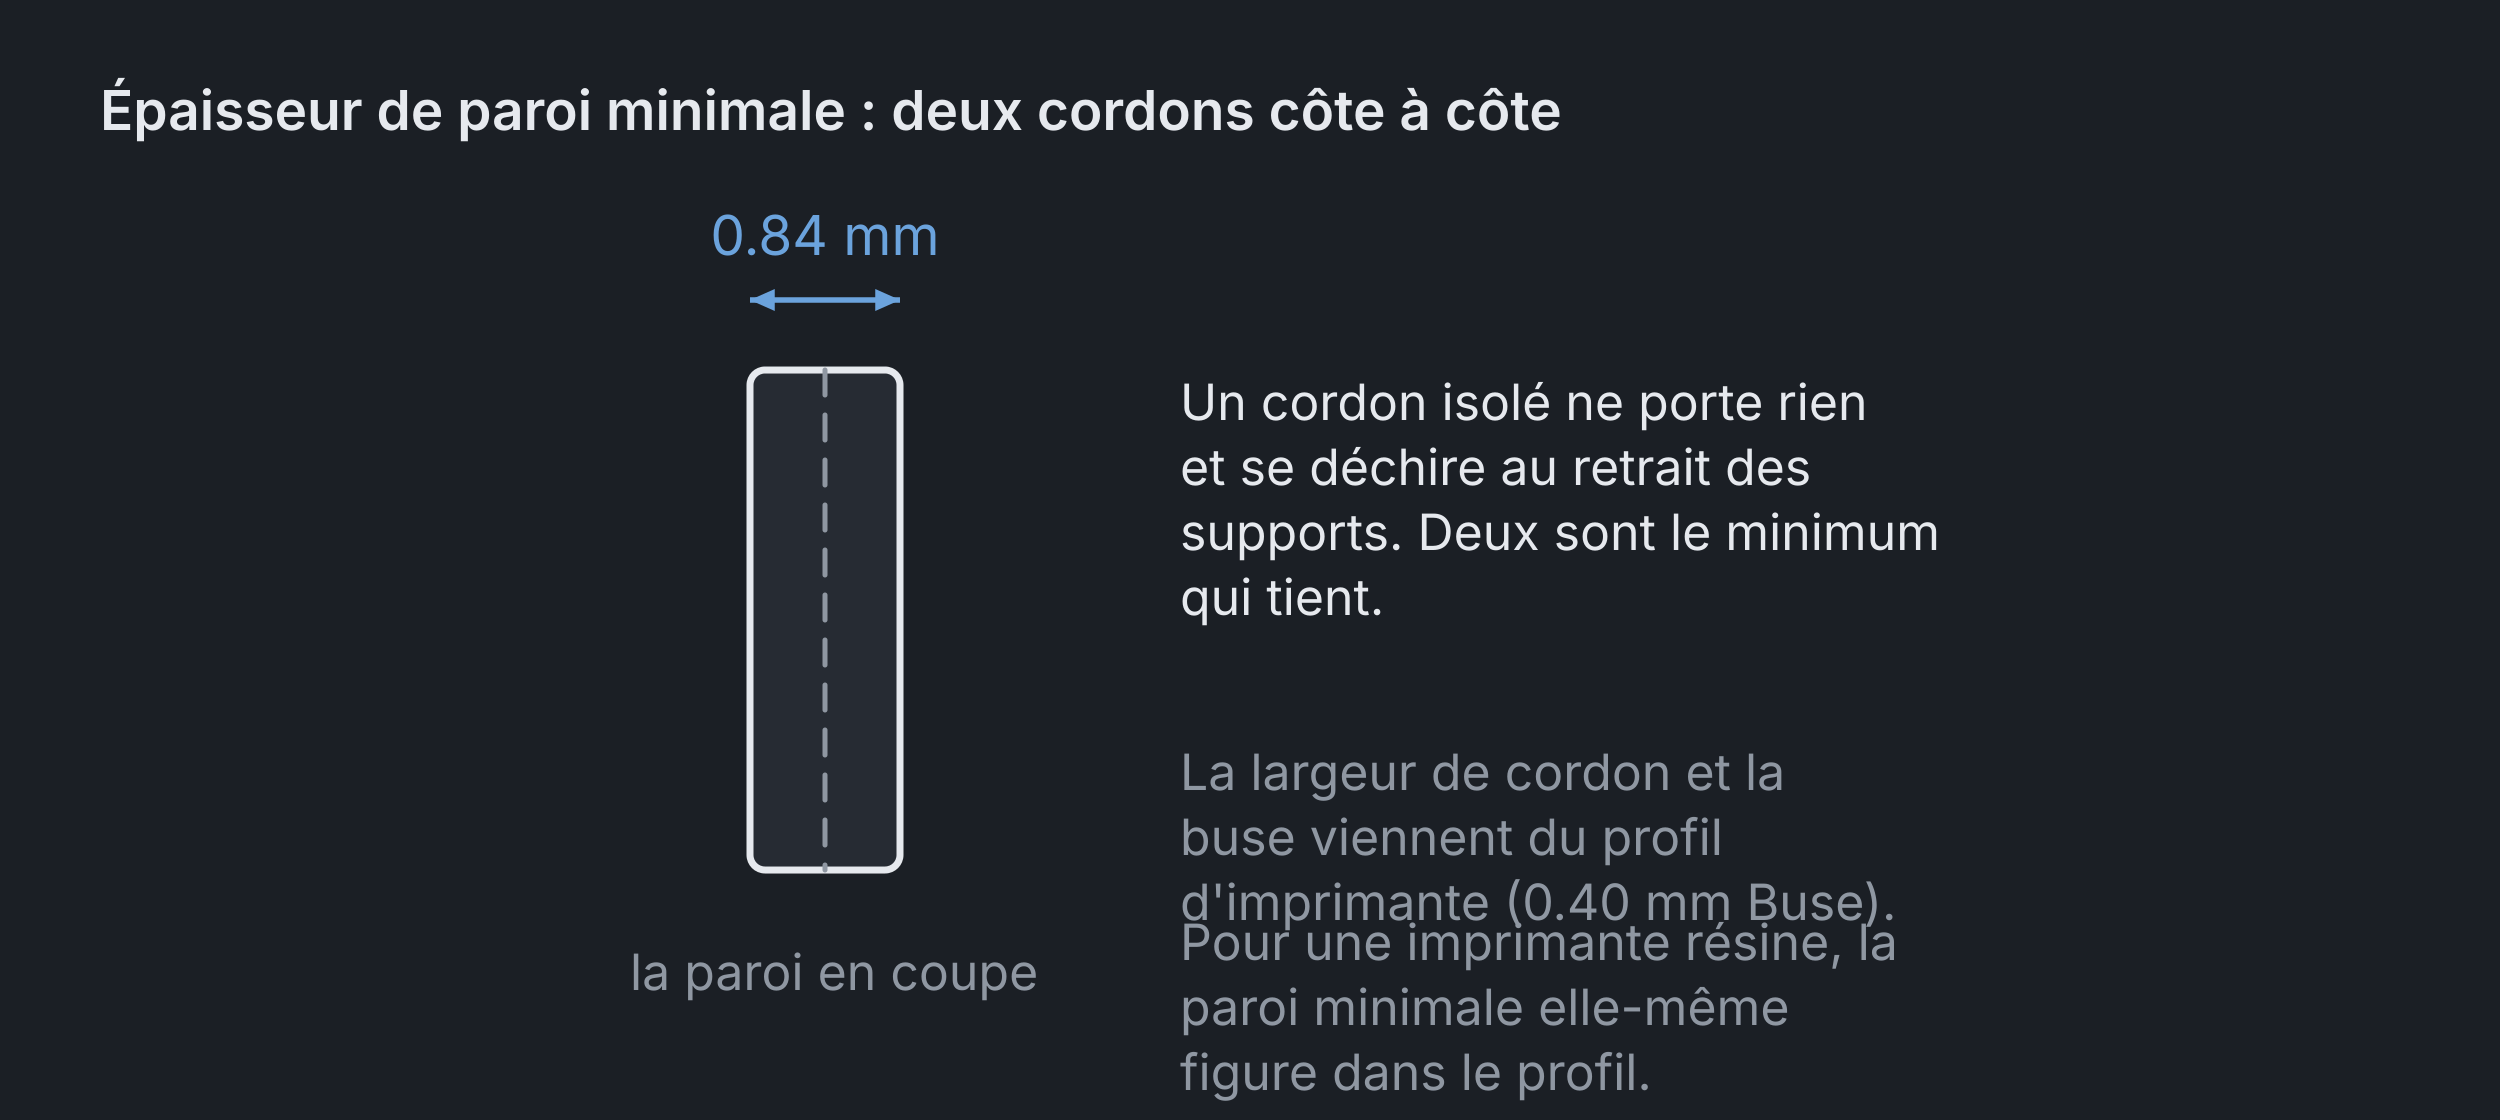
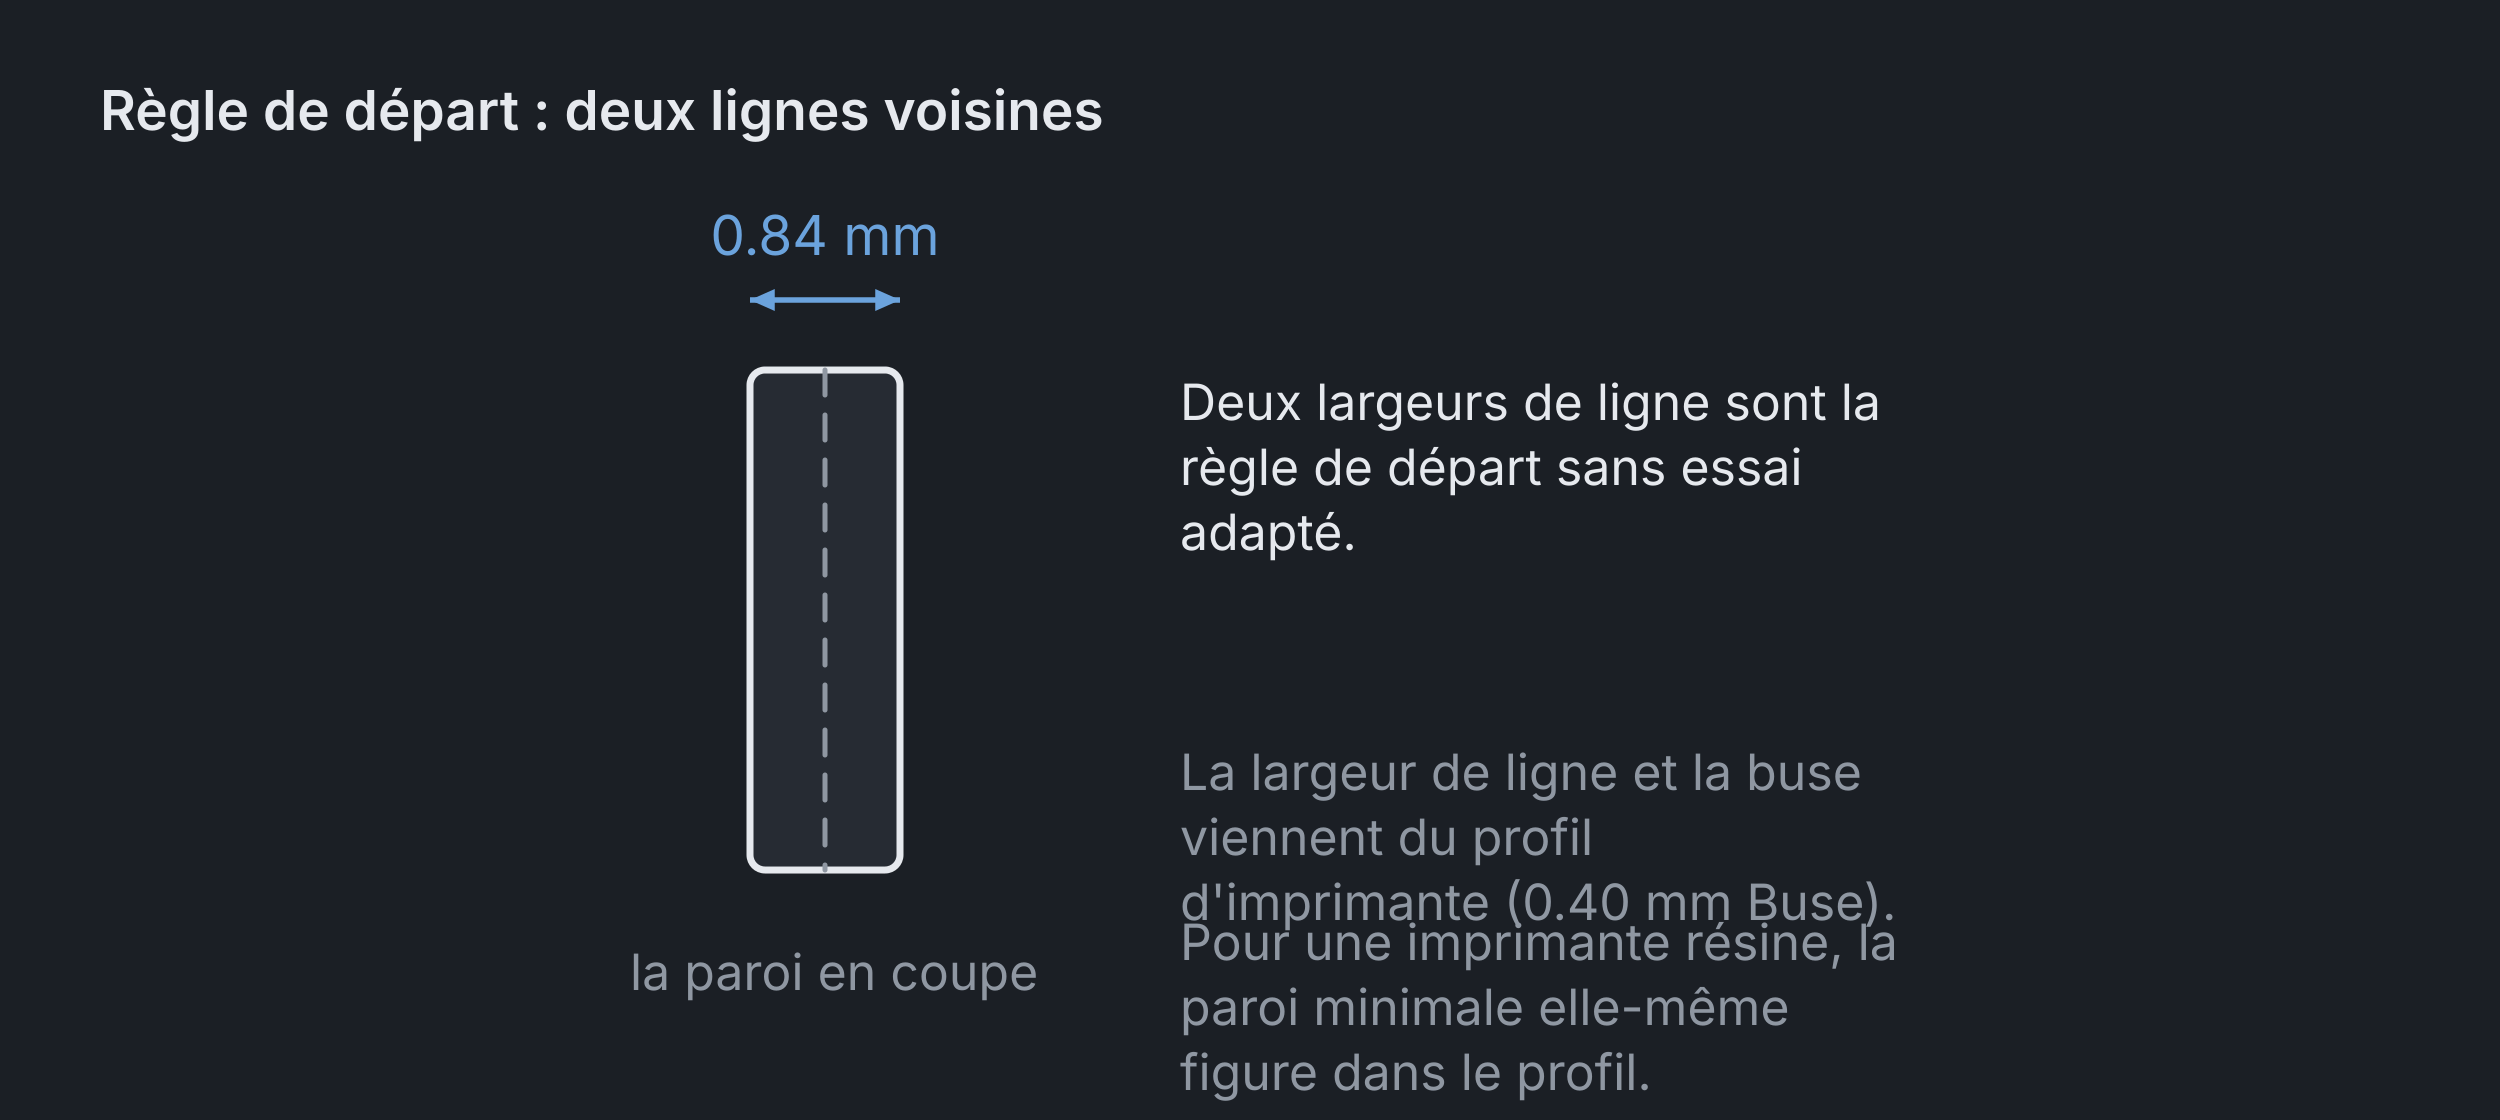
<svg xmlns="http://www.w3.org/2000/svg" viewBox="0 0 500 224" width="500" height="224">
  <defs>
    <marker id="arrow6ba3dd" viewBox="0 0 10 10" refX="9" refY="5" markerWidth="5" markerHeight="5" orient="auto-start-reverse">
      <path d="M 0 1 L 9 5 L 0 9 z" fill="#6ba3dd" />
    </marker>
  </defs>
  <rect x="0" y="0" width="500" height="224" fill="#1b1f25" />
-   <text x="20" y="26" fill="#e6e9ee" font-size="11" font-family="system-ui, -apple-system, Segoe UI, sans-serif" text-anchor="start" font-weight="600">Épaisseur de paroi minimale : deux cordons côte à côte</text>
+   <text x="20" y="26" fill="#e6e9ee" font-size="11" font-family="system-ui, -apple-system, Segoe UI, sans-serif" text-anchor="start" font-weight="600">Règle de départ : deux lignes voisines</text>
  <rect x="150" y="74" width="30" height="100" rx="3" fill="#262b33" stroke="#e6e9ee" stroke-width="1.4" />
  <line x1="165" y1="74" x2="165" y2="174" stroke="#8f97a2" stroke-width="1" stroke-dasharray="5 4" stroke-linecap="round" />
  <text x="126" y="198" fill="#8f97a2" font-size="10" font-family="system-ui, -apple-system, Segoe UI, sans-serif" text-anchor="start">la paroi en coupe</text>
  <line x1="150" y1="60" x2="180" y2="60" stroke="#6ba3dd" stroke-width="1.1" marker-start="url(#arrow6ba3dd)" marker-end="url(#arrow6ba3dd)" />
  <text x="165" y="51" fill="#6ba3dd" font-size="11" font-family="system-ui, -apple-system, Segoe UI, sans-serif" text-anchor="middle">0.84 mm</text>
-   <text x="236" y="84" fill="#e6e9ee" font-size="10" font-family="system-ui, -apple-system, Segoe UI, sans-serif" text-anchor="start">Un cordon isolé ne porte rien</text>
-   <text x="236" y="97" fill="#e6e9ee" font-size="10" font-family="system-ui, -apple-system, Segoe UI, sans-serif" text-anchor="start">et se déchire au retrait des</text>
-   <text x="236" y="110" fill="#e6e9ee" font-size="10" font-family="system-ui, -apple-system, Segoe UI, sans-serif" text-anchor="start">supports. Deux sont le minimum</text>
-   <text x="236" y="123" fill="#e6e9ee" font-size="10" font-family="system-ui, -apple-system, Segoe UI, sans-serif" text-anchor="start">qui tient.</text>
-   <text x="236" y="158" fill="#8f97a2" font-size="10" font-family="system-ui, -apple-system, Segoe UI, sans-serif" text-anchor="start">La largeur de cordon et la</text>
-   <text x="236" y="171" fill="#8f97a2" font-size="10" font-family="system-ui, -apple-system, Segoe UI, sans-serif" text-anchor="start">buse viennent du profil</text>
+   <text x="236" y="84" fill="#e6e9ee" font-size="10" font-family="system-ui, -apple-system, Segoe UI, sans-serif" text-anchor="start">Deux largeurs de ligne sont la</text>
+   <text x="236" y="97" fill="#e6e9ee" font-size="10" font-family="system-ui, -apple-system, Segoe UI, sans-serif" text-anchor="start">règle de départ sans essai</text>
+   <text x="236" y="110" fill="#e6e9ee" font-size="10" font-family="system-ui, -apple-system, Segoe UI, sans-serif" text-anchor="start">adapté.</text>
+   <text x="236" y="158" fill="#8f97a2" font-size="10" font-family="system-ui, -apple-system, Segoe UI, sans-serif" text-anchor="start">La largeur de ligne et la buse</text>
+   <text x="236" y="171" fill="#8f97a2" font-size="10" font-family="system-ui, -apple-system, Segoe UI, sans-serif" text-anchor="start">viennent du profil</text>
  <text x="236" y="184" fill="#8f97a2" font-size="10" font-family="system-ui, -apple-system, Segoe UI, sans-serif" text-anchor="start">d'imprimante (0.40 mm Buse).</text>
  <text x="236" y="192" fill="#8f97a2" font-size="10" font-family="system-ui, -apple-system, Segoe UI, sans-serif" text-anchor="start">Pour une imprimante résine, la</text>
  <text x="236" y="205" fill="#8f97a2" font-size="10" font-family="system-ui, -apple-system, Segoe UI, sans-serif" text-anchor="start">paroi minimale elle-même</text>
  <text x="236" y="218" fill="#8f97a2" font-size="10" font-family="system-ui, -apple-system, Segoe UI, sans-serif" text-anchor="start">figure dans le profil.</text>
</svg>
